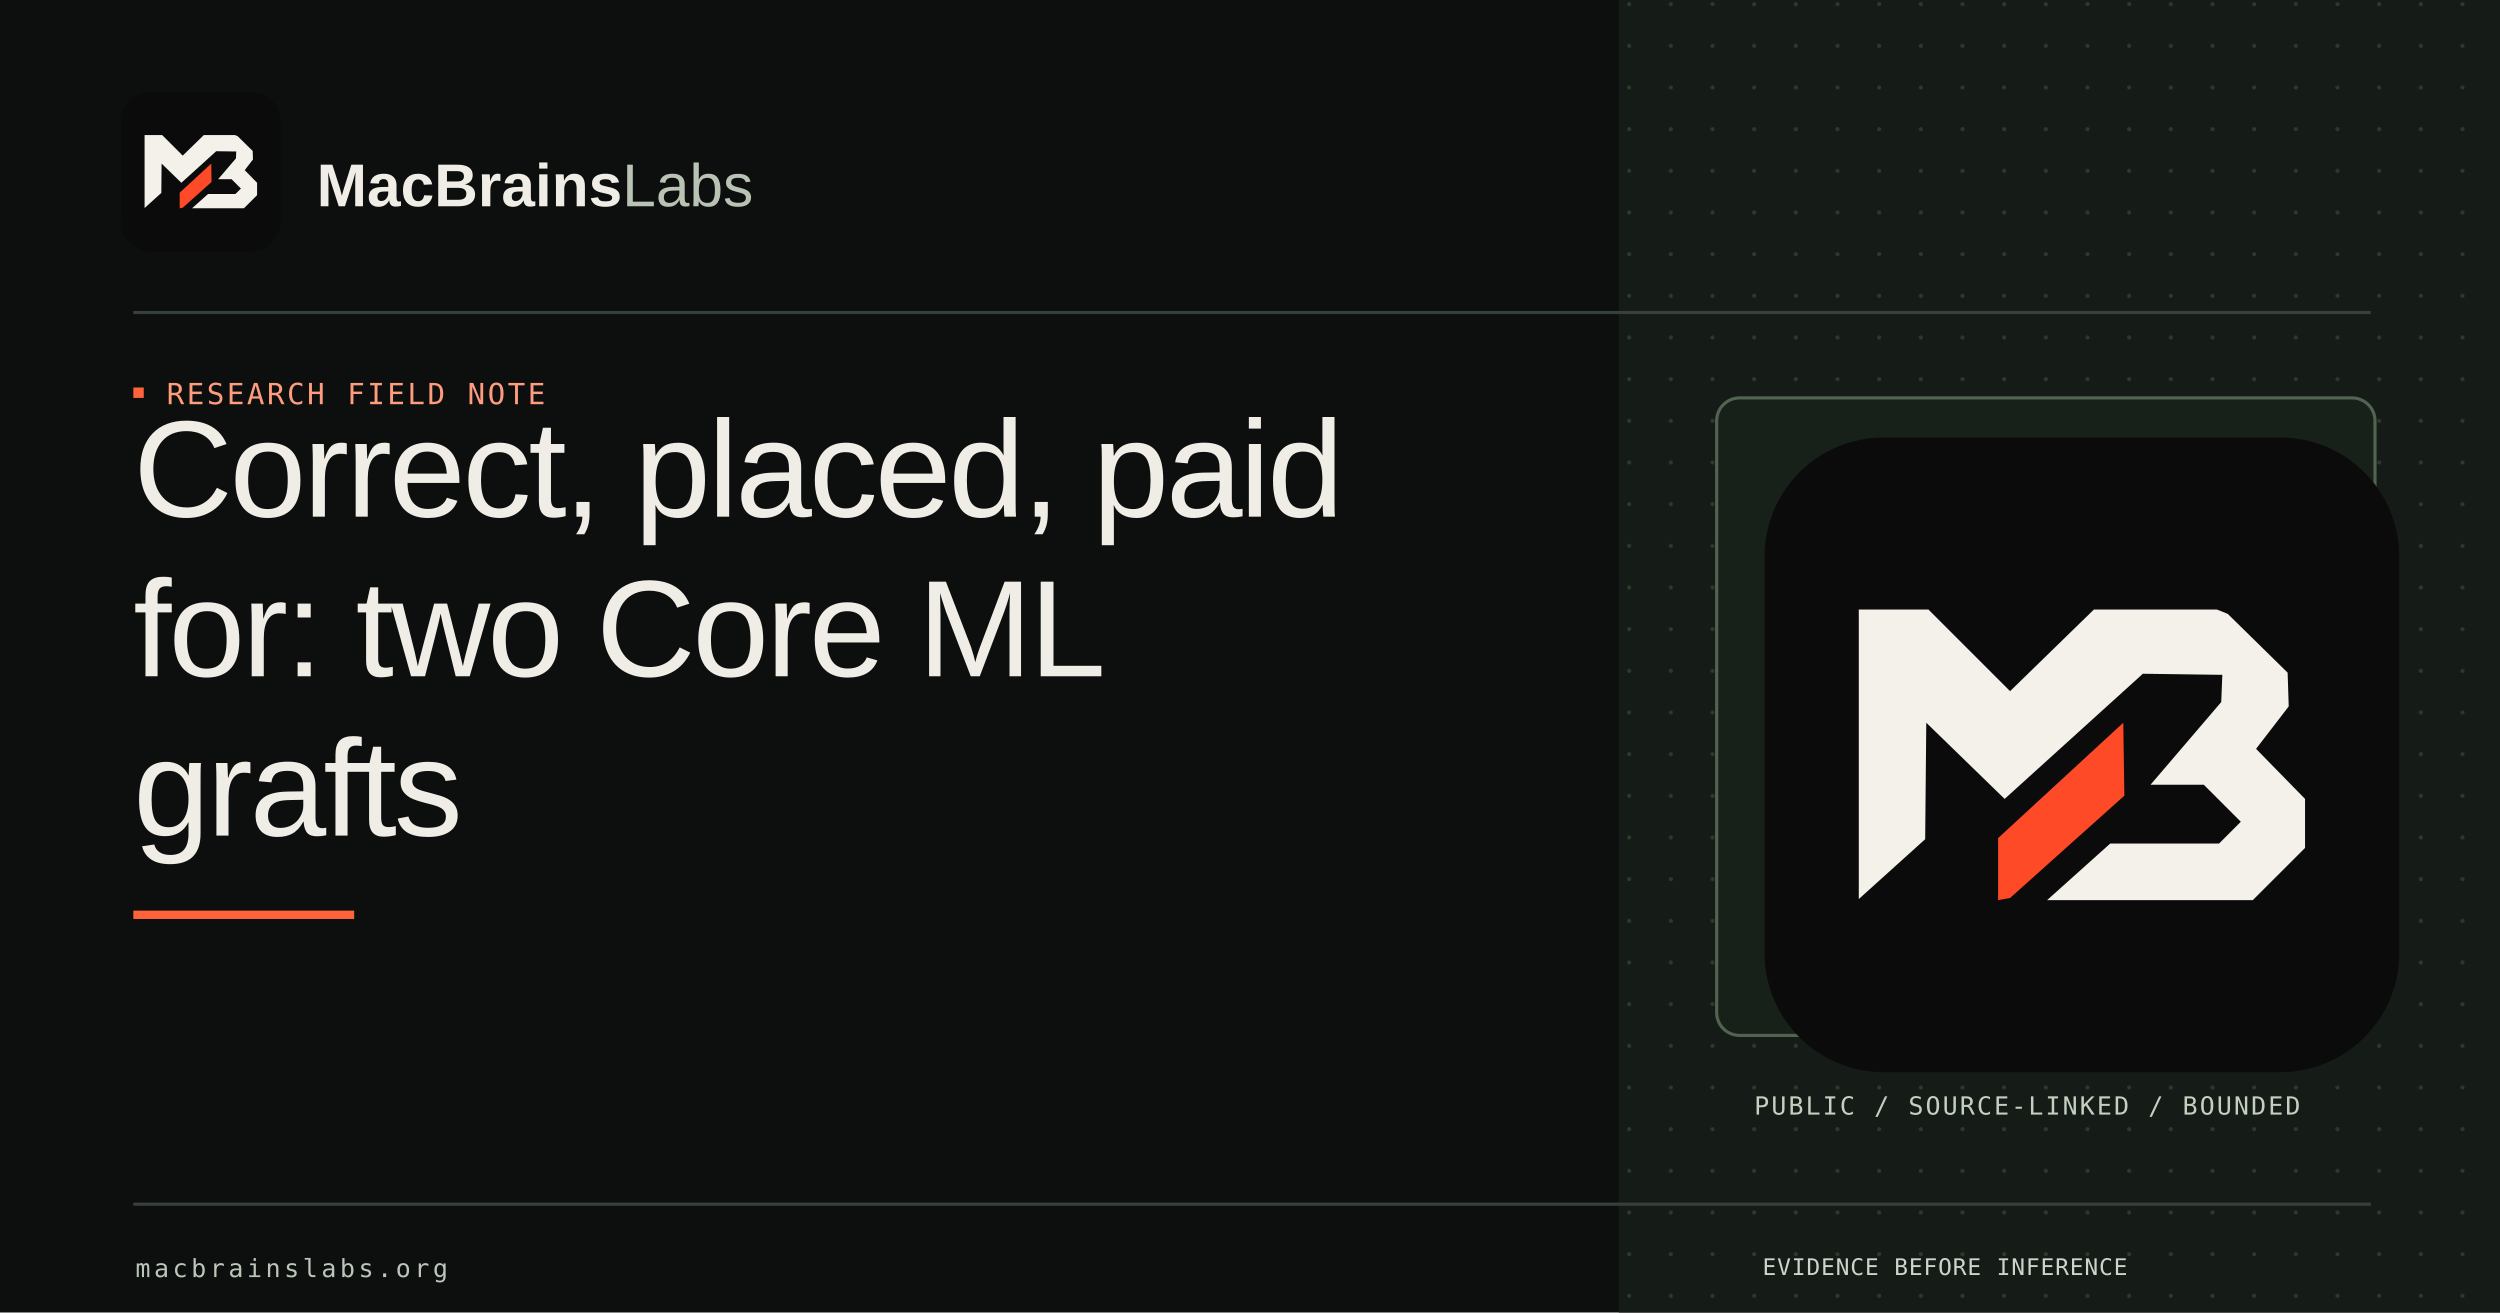
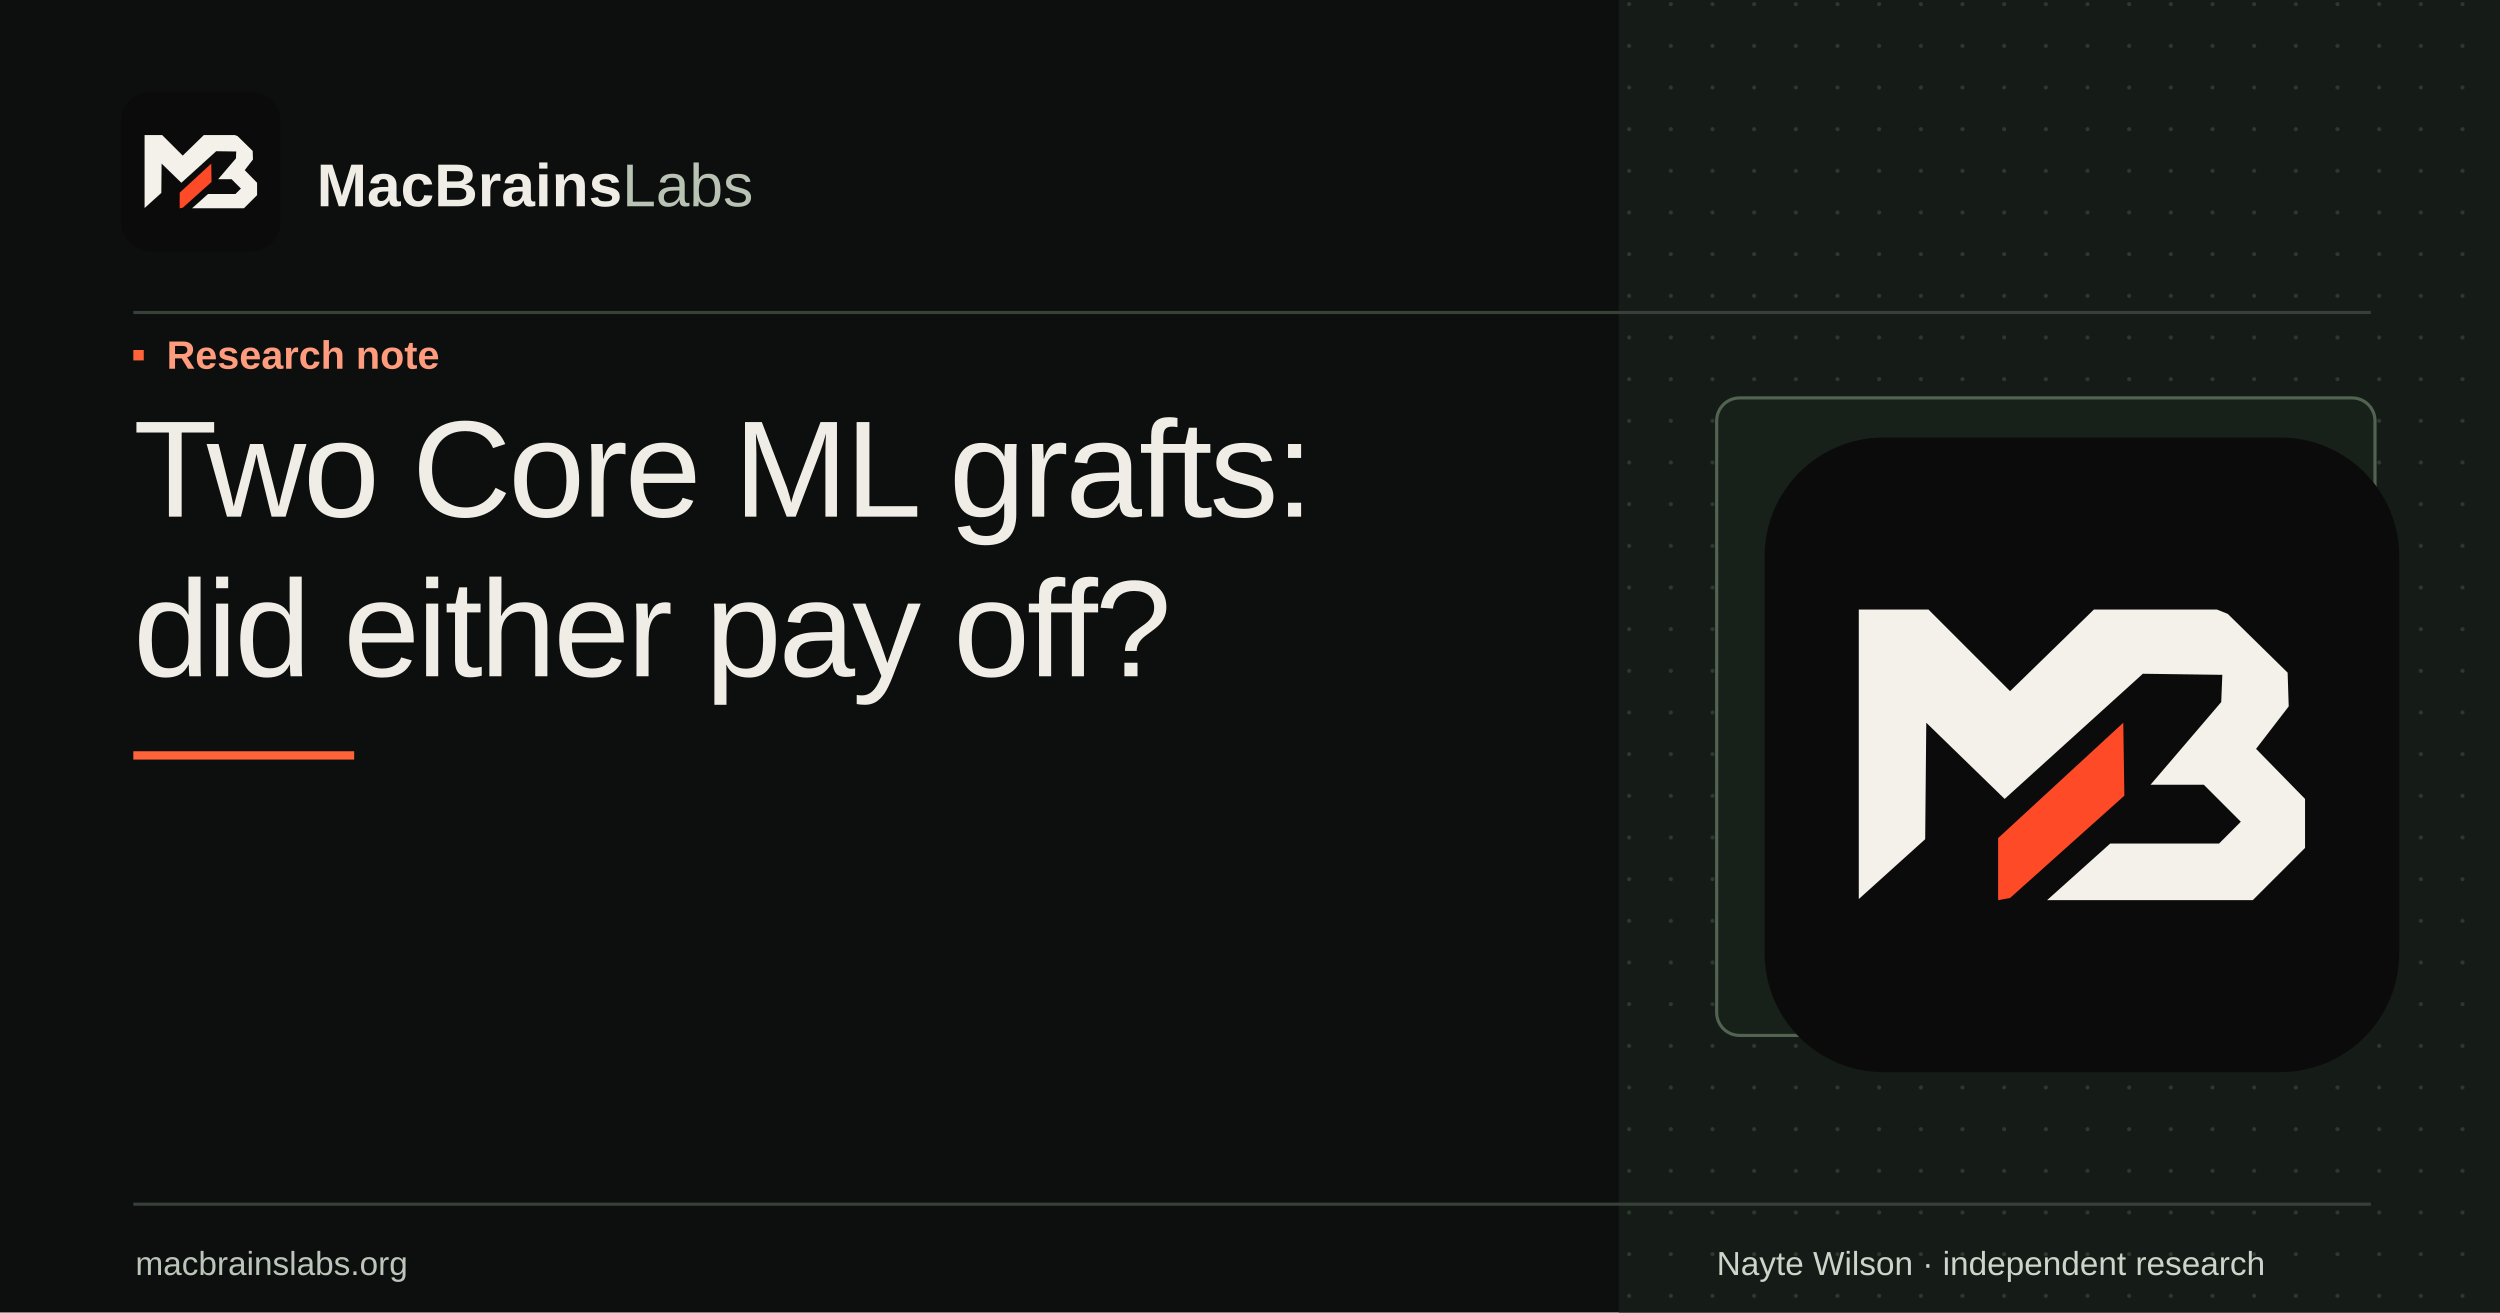
<svg xmlns="http://www.w3.org/2000/svg" width="1200" height="630" viewBox="0 0 1200 630">
  <defs>
    <pattern id="dots" width="20" height="20" patternUnits="userSpaceOnUse">
      <circle cx="2" cy="2" r="1" fill="#4c5a4b" opacity=".46" />
    </pattern>
  </defs>
  <rect width="1200" height="630" fill="#0d0f0f" />
  <rect x="777" y="0" width="423" height="630" fill="#151b16" />
  <rect x="777" y="0" width="423" height="630" fill="url(#dots)" />
  <path d="M64 150H1138 M64 578H1138" stroke="#384139" stroke-width="1.5" />
  <g transform="translate(58 44) scale(.15)">
    <rect width="512" height="512" rx="96" fill="#0B0B0B" />
    <g transform="translate(76 138.7805) scale(0.8780488)">
      <path fill="#F3F1EA" d="M0,0 L0,266 L61,211 L62,104 L134,174 L261,59 L334,60 L333,85 L268,161 L317,161 L351,195 L331,215 L231,215 L173,267 L362,267 L410,219 L410,174 L365,128 L395,89 L394,58 L339,4 L329,0 L216,0 L139,75 L64,0 Z" />
      <path fill="#FF4A27" d="M243,104 L128,210 L128,267 L139,265 L244,171 Z" />
    </g>
  </g>
  <text x="152" y="99" font-family="Arial,Helvetica,sans-serif" font-size="29" font-weight="650" fill="#efede5">MacBrains<tspan font-weight="400" fill="#b8c3b4"> Labs</tspan>
  </text>
-   <rect x="64" y="186" width="5" height="5" fill="#ff633a" />
-   <text x="80" y="194" font-family="monospace" font-size="14" letter-spacing="1.2" fill="#ff9c7d">RESEARCH FIELD NOTE</text>
-   <text x="64" y="248.0" font-family="Arial,Helvetica,sans-serif" font-size="66" font-weight="500" letter-spacing="-1.4" fill="#efede5">Correct, placed, paid</text>
-   <text x="64" y="324.6" font-family="Arial,Helvetica,sans-serif" font-size="66" font-weight="500" letter-spacing="-1.4" fill="#efede5">for: two Core ML</text>
-   <text x="64" y="401.1" font-family="Arial,Helvetica,sans-serif" font-size="66" font-weight="500" letter-spacing="-1.4" fill="#efede5">grafts</text>
-   <path d="M64 439.1 H170" stroke="#ff633a" stroke-width="4" />
+   <rect x="64" y="168" width="5" height="5" fill="#ff633a" />
+   <text x="80" y="177" font-family="Arial,Helvetica,sans-serif" font-size="19" font-weight="600" fill="#ff9c7d">Research note</text>
+   <text x="64" y="248.0" font-family="Arial,Helvetica,sans-serif" font-size="66" font-weight="500" letter-spacing="-1.4" fill="#efede5">Two Core ML grafts:</text>
+   <text x="64" y="324.6" font-family="Arial,Helvetica,sans-serif" font-size="66" font-weight="500" letter-spacing="-1.4" fill="#efede5">did either pay off?</text>
+   <path d="M64 362.6 H170" stroke="#ff633a" stroke-width="4" />
  <rect x="824" y="191" width="316" height="306" fill="#182119" rx="11" stroke="#536352" stroke-width="1.5" />
  <g transform="translate(847 210) scale(.595)">
    <rect width="512" height="512" rx="96" fill="#0B0B0B" />
    <g transform="translate(76 138.7805) scale(0.8780488)">
      <path fill="#F3F1EA" d="M0,0 L0,266 L61,211 L62,104 L134,174 L261,59 L334,60 L333,85 L268,161 L317,161 L351,195 L331,215 L231,215 L173,267 L362,267 L410,219 L410,174 L365,128 L395,89 L394,58 L339,4 L329,0 L216,0 L139,75 L64,0 Z" />
      <path fill="#FF4A27" d="M243,104 L128,210 L128,267 L139,265 L244,171 Z" />
    </g>
  </g>
-   <text x="842" y="535" font-family="monospace" font-size="12" letter-spacing="1" fill="#c3d0bf">PUBLIC / SOURCE-LINKED / BOUNDED</text>
-   <text x="65" y="613" font-family="monospace" font-size="12" letter-spacing="1.7" fill="#bcc5b9">macbrainslabs.org</text>
-   <text x="846" y="612" font-family="monospace" font-size="11" letter-spacing=".4" fill="#cbd5c9">EVIDENCE BEFORE INFERENCE</text>
+   <text x="65" y="612" font-family="Arial,Helvetica,sans-serif" font-size="16" fill="#bcc5b9">macbrainslabs.org</text>
+   <text x="824" y="612" font-family="Arial,Helvetica,sans-serif" font-size="16" fill="#cbd5c9">Nayte Wilson · independent research</text>
</svg>
